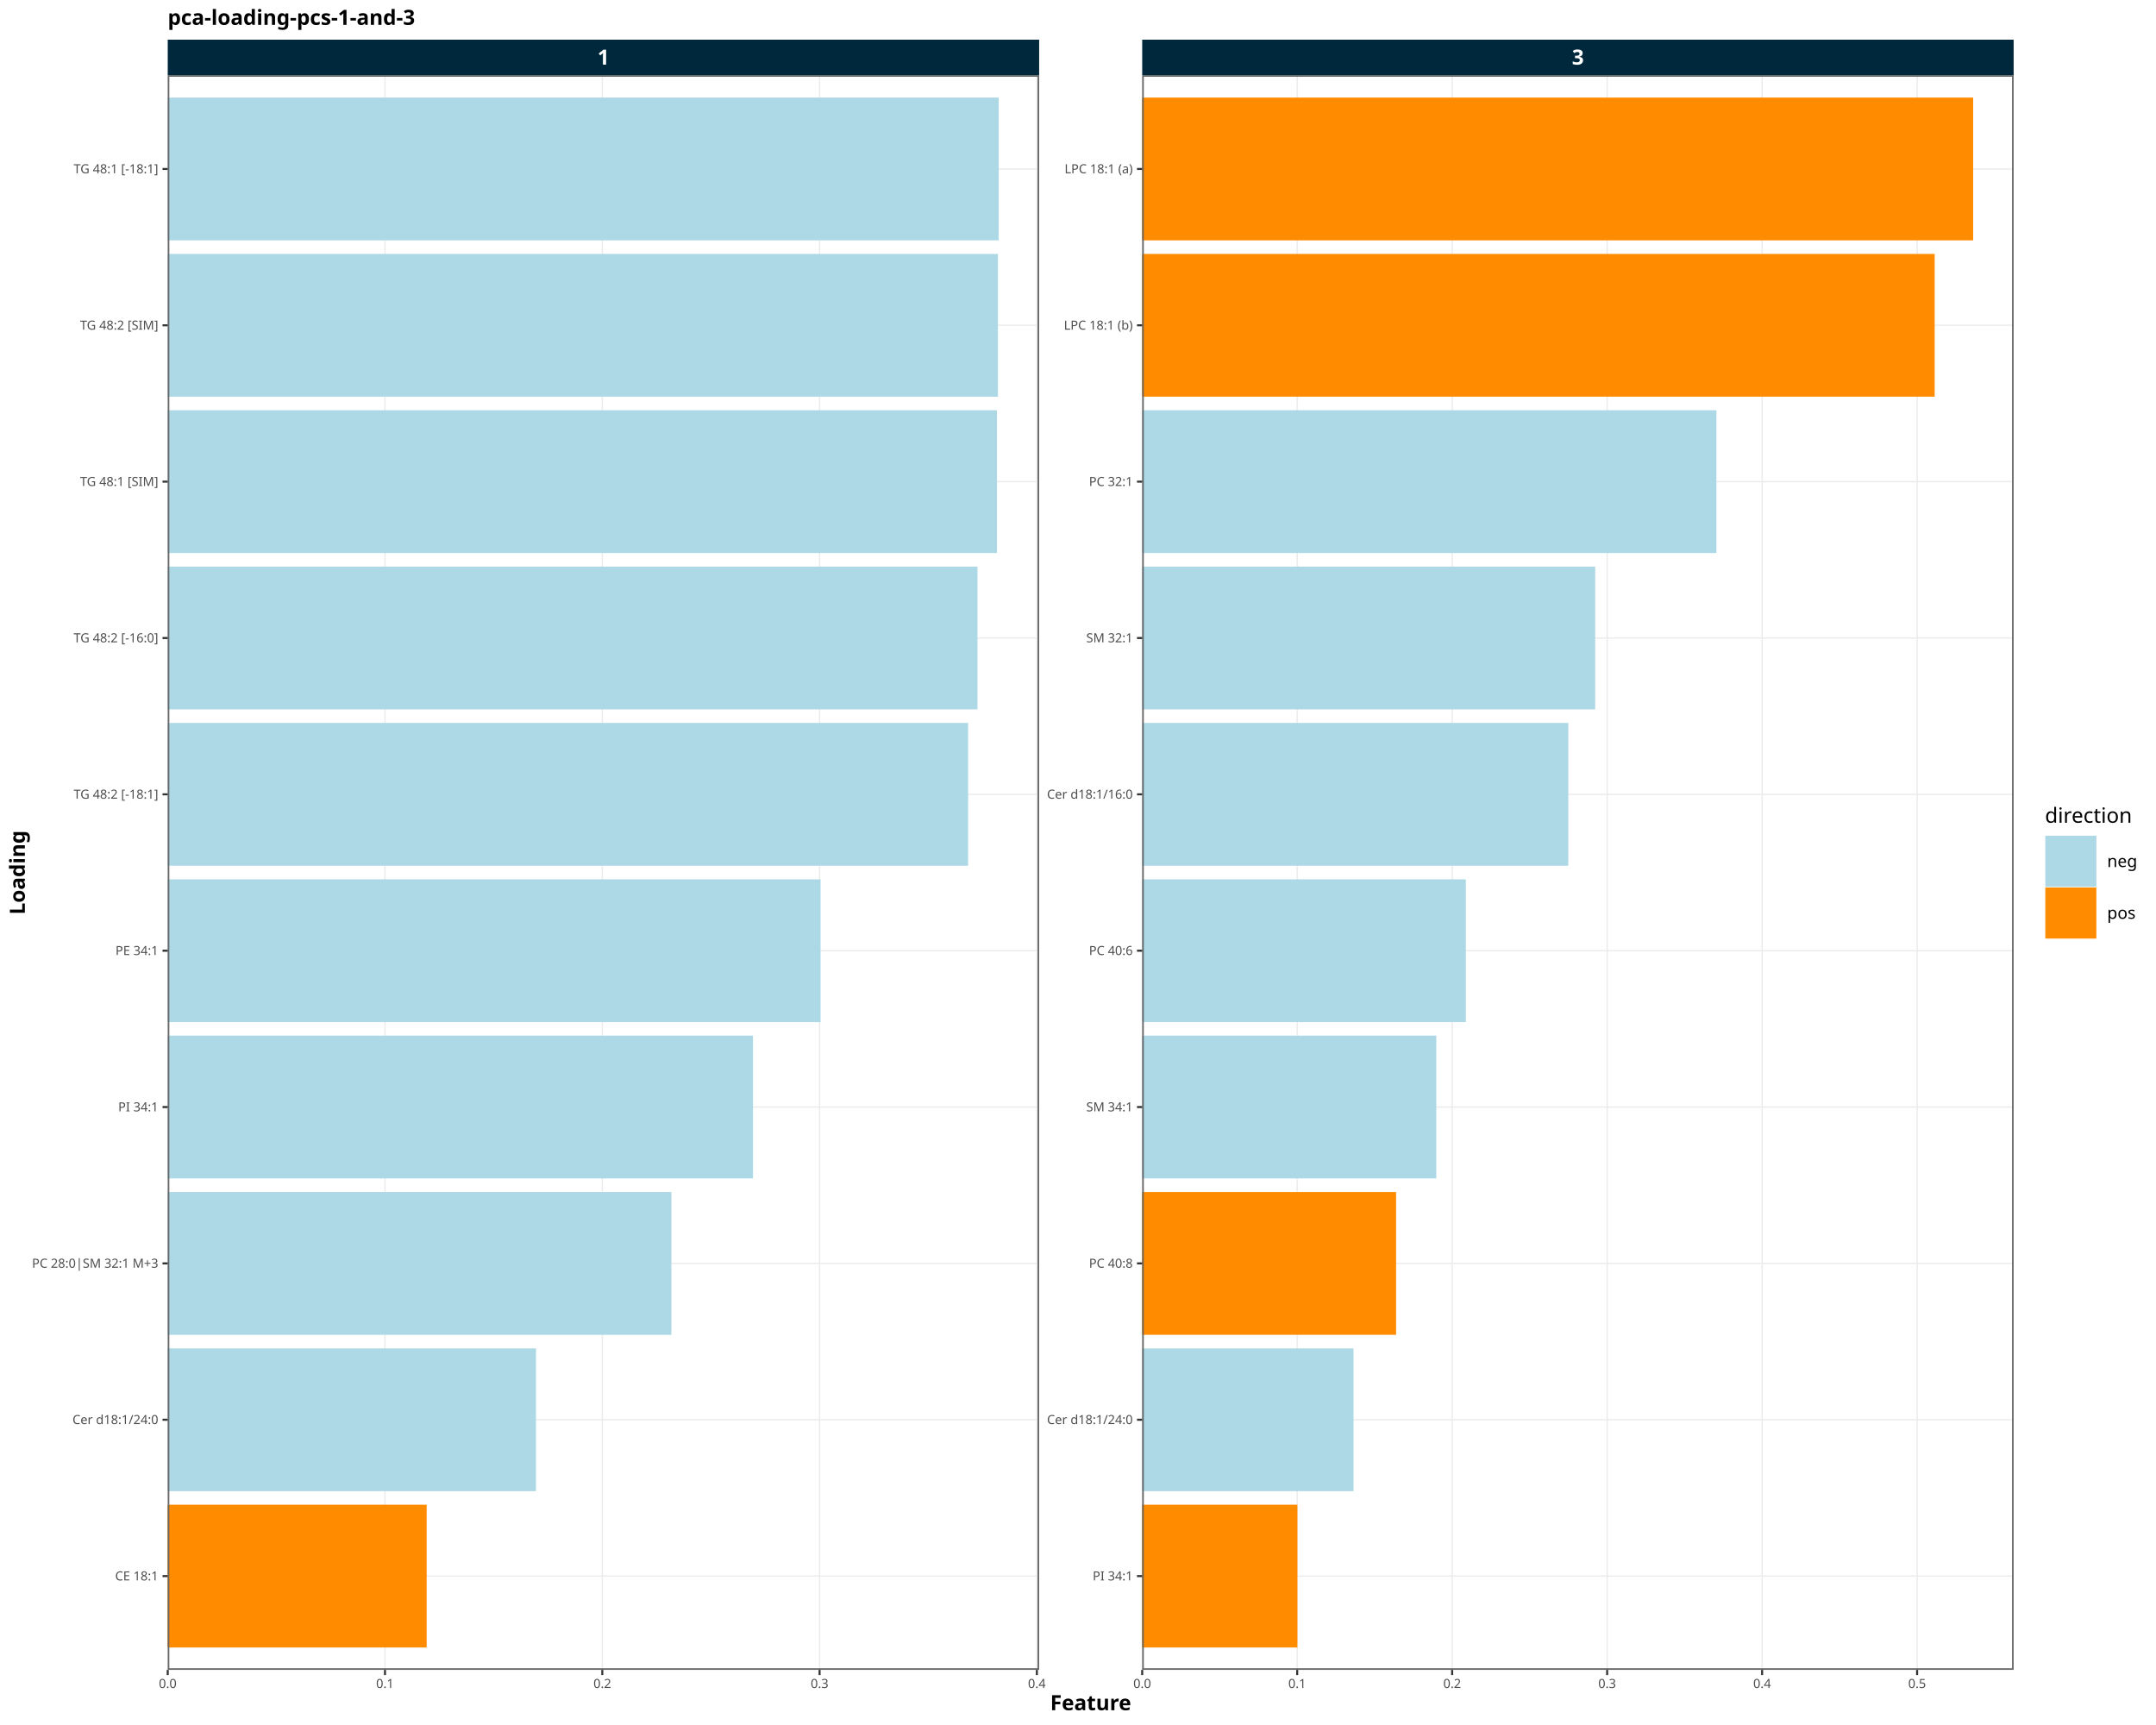
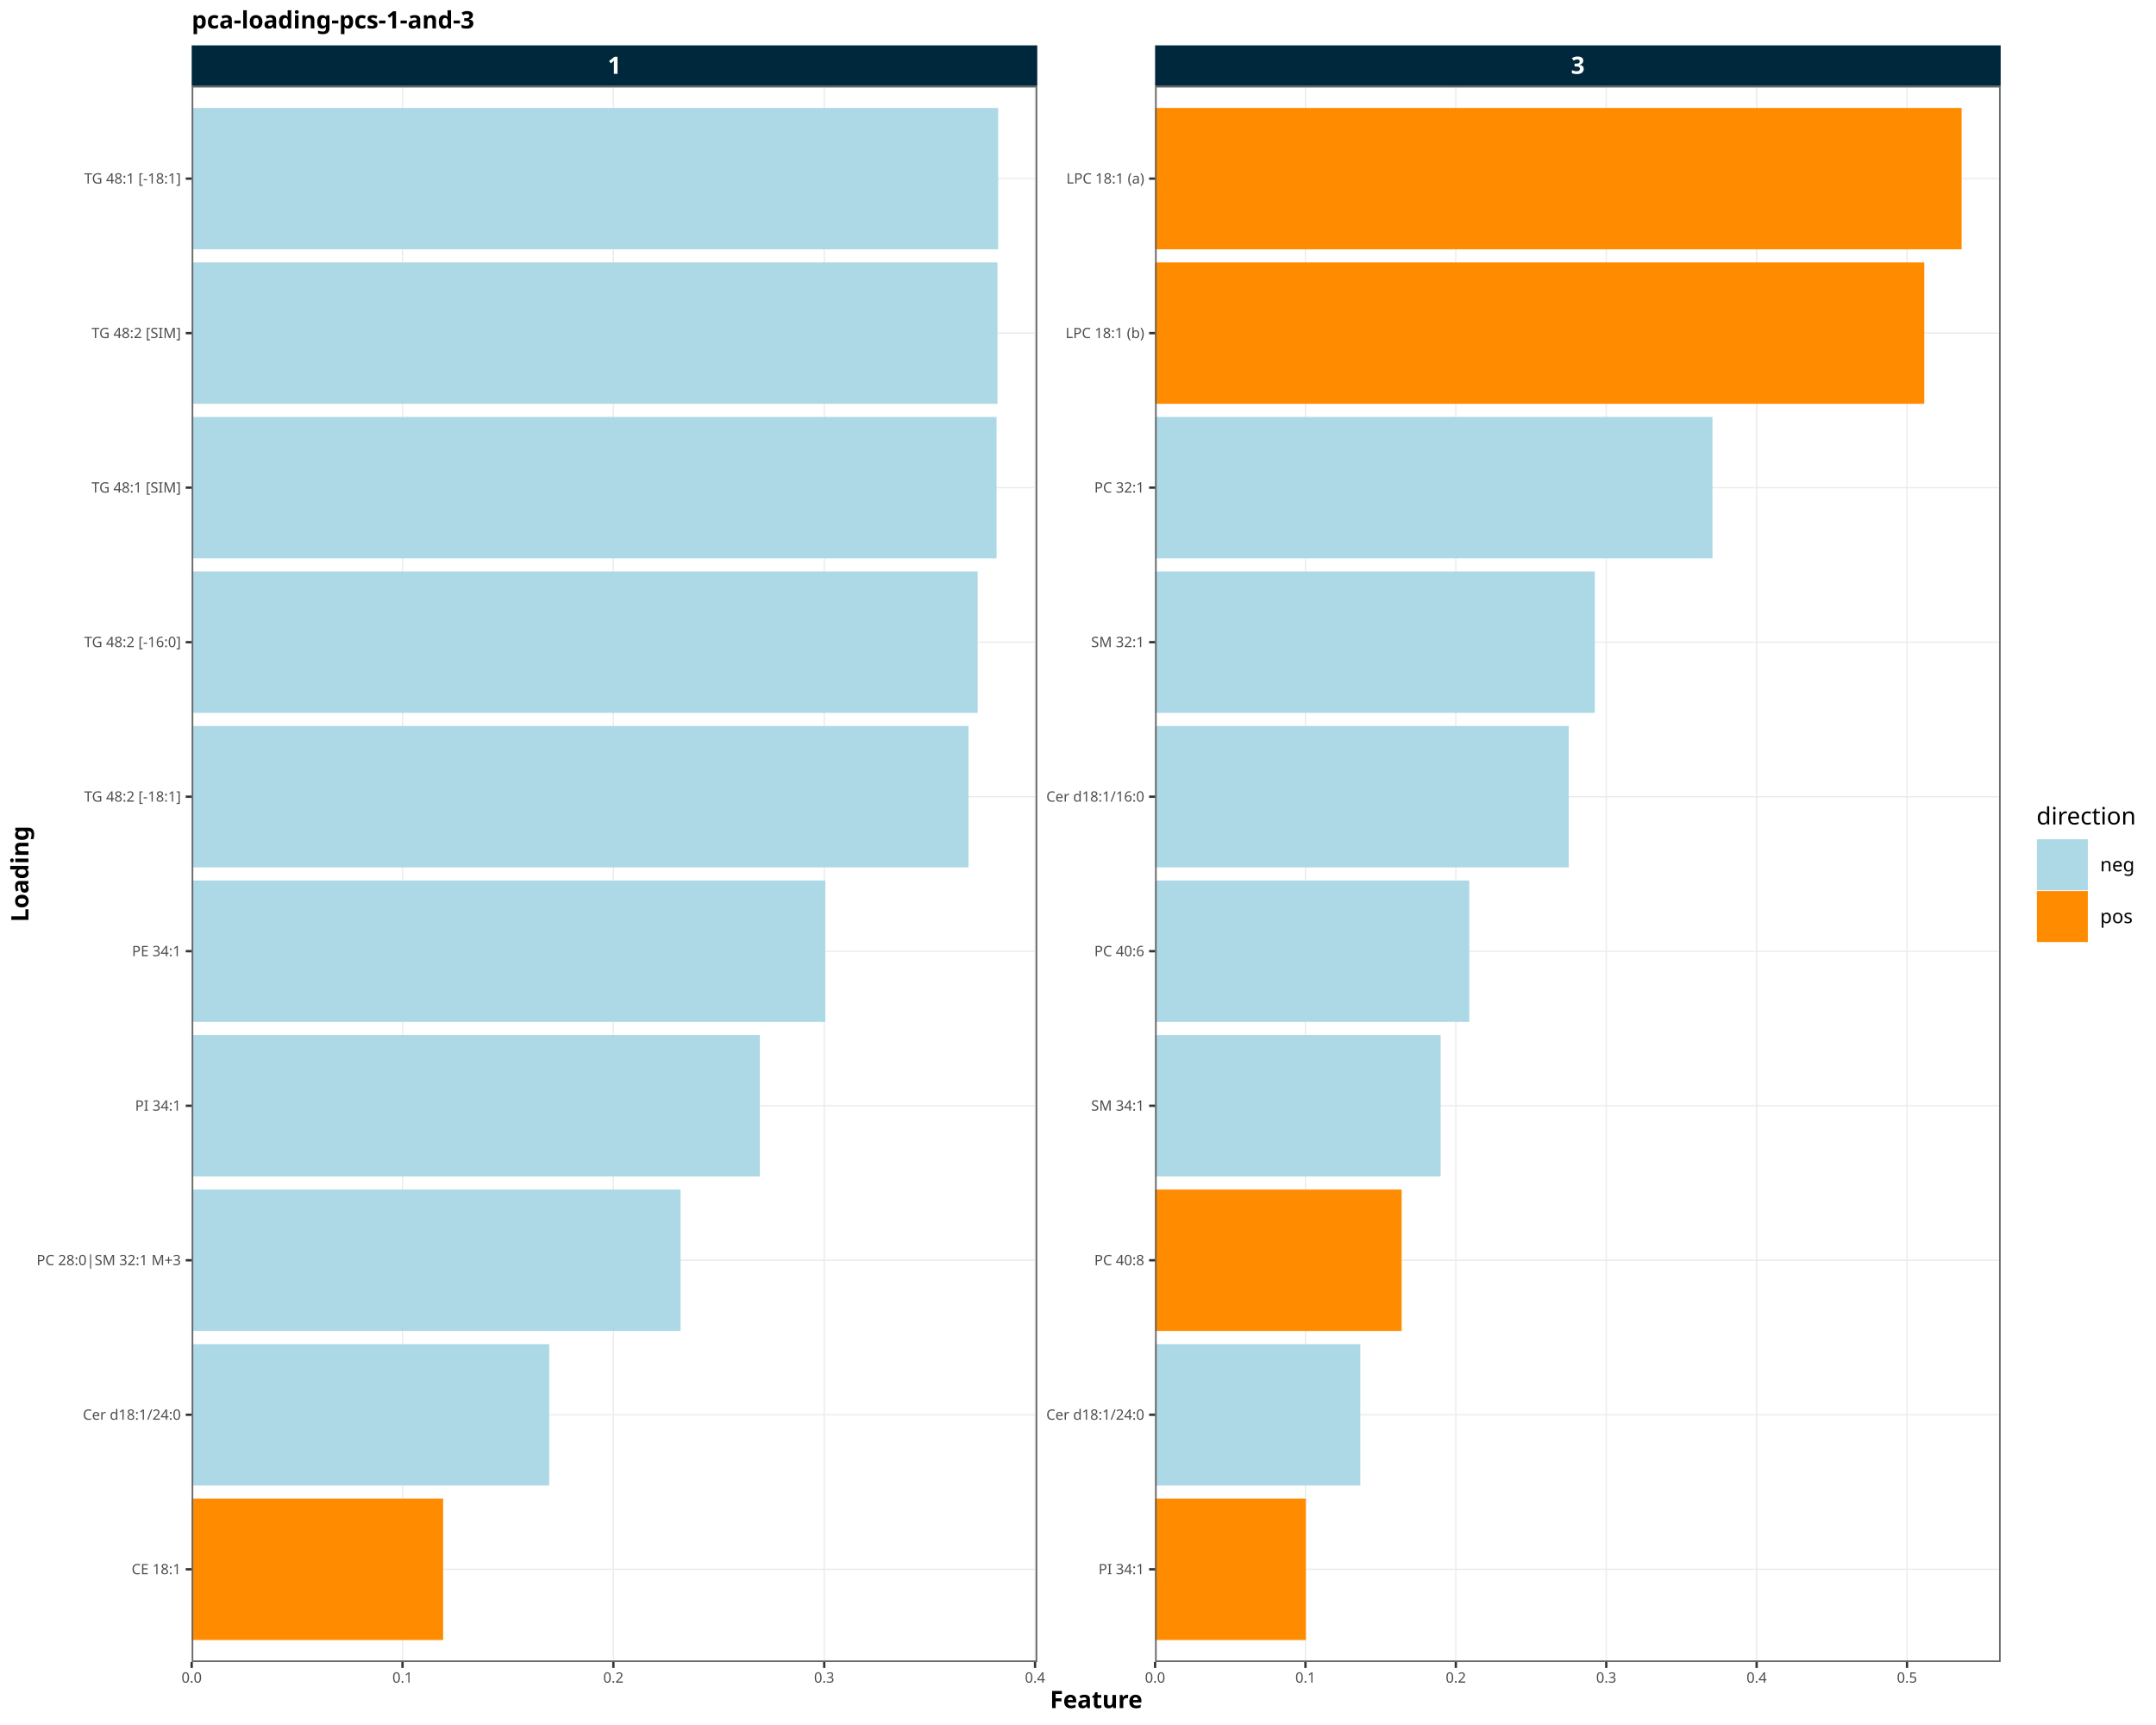
<svg xmlns="http://www.w3.org/2000/svg" class="svglite" data-engine-version="2.0" width="720.00pt" height="576.00pt" viewBox="0 0 720.00 576.00">
  <defs>
    <style type="text/css">
    .svglite line, .svglite polyline, .svglite polygon, .svglite path, .svglite rect, .svglite circle {
      fill: none;
      stroke: #000000;
      stroke-linecap: round;
      stroke-linejoin: round;
      stroke-miterlimit: 10.00;
    }
  </style>
  </defs>
  <rect width="100%" height="100%" style="stroke: none; fill: #FFFFFF;" />
  <defs>
    <clipPath id="cpMC4wMHw3MjAuMDB8MC4wMHw1NzYuMDA=">
      <rect x="0.00" y="0.00" width="720.00" height="576.00" />
    </clipPath>
  </defs>
  <g clip-path="url(#cpMC4wMHw3MjAuMDB8MC4wMHw1NzYuMDA=)">
-     <rect x="0" y="0.00" width="720.00" height="576.00" style="stroke-width: 0.68; stroke: #FFFFFF; fill: #FFFFFF;" />
+     <rect x="0.00" y="0.00" width="720.00" height="576.00" style="stroke-width: 0.78; stroke: #FFFFFF; fill: #FFFFFF;" />
  </g>
  <defs>
-     <clipPath id="cpNTYuMDF8MzQ3LjAzfDI1LjA5fDU1Ny42MA==">
-       <rect x="56.01" y="25.09" width="291.02" height="532.50" />
+     <clipPath id="cpNjQuMDF8MzQ2LjQxfDI4LjY4fDU1NC45Nw==">
+       <rect x="64.01" y="28.68" width="282.39" height="526.29" />
    </clipPath>
  </defs>
-   <g clip-path="url(#cpNTYuMDF8MzQ3LjAzfDI1LjA5fDU1Ny42MA==)">
-     <rect x="56.01" y="25.09" width="291.02" height="532.50" style="stroke-width: 0.68; stroke: none; fill: #FFFFFF;" />
-     <polyline points="56.01,56.42 347.03,56.42 " style="stroke-width: 0.43; stroke: #EBEBEB; stroke-linecap: butt;" />
-     <polyline points="56.01,108.62 347.03,108.62 " style="stroke-width: 0.43; stroke: #EBEBEB; stroke-linecap: butt;" />
-     <polyline points="56.01,160.83 347.03,160.83 " style="stroke-width: 0.43; stroke: #EBEBEB; stroke-linecap: butt;" />
-     <polyline points="56.01,213.04 347.03,213.04 " style="stroke-width: 0.43; stroke: #EBEBEB; stroke-linecap: butt;" />
-     <polyline points="56.01,265.24 347.03,265.24 " style="stroke-width: 0.43; stroke: #EBEBEB; stroke-linecap: butt;" />
-     <polyline points="56.01,317.45 347.03,317.45 " style="stroke-width: 0.43; stroke: #EBEBEB; stroke-linecap: butt;" />
-     <polyline points="56.01,369.66 347.03,369.66 " style="stroke-width: 0.43; stroke: #EBEBEB; stroke-linecap: butt;" />
-     <polyline points="56.01,421.86 347.03,421.86 " style="stroke-width: 0.43; stroke: #EBEBEB; stroke-linecap: butt;" />
-     <polyline points="56.01,474.07 347.03,474.07 " style="stroke-width: 0.43; stroke: #EBEBEB; stroke-linecap: butt;" />
-     <polyline points="56.01,526.27 347.03,526.27 " style="stroke-width: 0.43; stroke: #EBEBEB; stroke-linecap: butt;" />
-     <polyline points="56.01,557.60 56.01,25.09 " style="stroke-width: 0.43; stroke: #EBEBEB; stroke-linecap: butt;" />
-     <polyline points="128.57,557.60 128.57,25.09 " style="stroke-width: 0.43; stroke: #EBEBEB; stroke-linecap: butt;" />
-     <polyline points="201.14,557.60 201.14,25.09 " style="stroke-width: 0.43; stroke: #EBEBEB; stroke-linecap: butt;" />
-     <polyline points="273.70,557.60 273.70,25.09 " style="stroke-width: 0.43; stroke: #EBEBEB; stroke-linecap: butt;" />
-     <polyline points="346.26,557.60 346.26,25.09 " style="stroke-width: 0.43; stroke: #EBEBEB; stroke-linecap: butt;" />
-     <rect x="56.01" y="32.93" width="277.16" height="46.99" style="stroke-width: 0.68; stroke: #ADD8E6; stroke-linecap: butt; stroke-linejoin: miter; fill: #ADD8E6;" />
-     <rect x="56.01" y="85.13" width="276.91" height="46.99" style="stroke-width: 0.68; stroke: #ADD8E6; stroke-linecap: butt; stroke-linejoin: miter; fill: #ADD8E6;" />
-     <rect x="56.01" y="137.34" width="276.59" height="46.99" style="stroke-width: 0.68; stroke: #ADD8E6; stroke-linecap: butt; stroke-linejoin: miter; fill: #ADD8E6;" />
-     <rect x="56.01" y="189.54" width="270.09" height="46.99" style="stroke-width: 0.68; stroke: #ADD8E6; stroke-linecap: butt; stroke-linejoin: miter; fill: #ADD8E6;" />
-     <rect x="56.01" y="241.75" width="266.96" height="46.99" style="stroke-width: 0.68; stroke: #ADD8E6; stroke-linecap: butt; stroke-linejoin: miter; fill: #ADD8E6;" />
-     <rect x="56.01" y="293.96" width="217.67" height="46.99" style="stroke-width: 0.68; stroke: #ADD8E6; stroke-linecap: butt; stroke-linejoin: miter; fill: #ADD8E6;" />
-     <rect x="56.01" y="346.16" width="195.12" height="46.99" style="stroke-width: 0.68; stroke: #ADD8E6; stroke-linecap: butt; stroke-linejoin: miter; fill: #ADD8E6;" />
-     <rect x="56.01" y="398.37" width="167.86" height="46.99" style="stroke-width: 0.68; stroke: #ADD8E6; stroke-linecap: butt; stroke-linejoin: miter; fill: #ADD8E6;" />
-     <rect x="56.01" y="450.58" width="122.64" height="46.99" style="stroke-width: 0.68; stroke: #ADD8E6; stroke-linecap: butt; stroke-linejoin: miter; fill: #ADD8E6;" />
-     <rect x="56.01" y="502.78" width="86.14" height="46.99" style="stroke-width: 0.68; stroke: #FF8C00; stroke-linecap: butt; stroke-linejoin: miter; fill: #FF8C00;" />
-     <rect x="56.01" y="25.09" width="291.02" height="532.50" style="stroke-width: 1.07; stroke: #666666;" />
+   <g clip-path="url(#cpNjQuMDF8MzQ2LjQxfDI4LjY4fDU1NC45Nw==)">
+     <rect x="64.01" y="28.68" width="282.39" height="526.29" style="stroke-width: 0.78; stroke: none; fill: #FFFFFF;" />
+     <polyline points="64.01,59.64 346.41,59.64 " style="stroke-width: 0.43; stroke: #EBEBEB; stroke-linecap: butt;" />
+     <polyline points="64.01,111.23 346.41,111.23 " style="stroke-width: 0.43; stroke: #EBEBEB; stroke-linecap: butt;" />
+     <polyline points="64.01,162.83 346.41,162.83 " style="stroke-width: 0.43; stroke: #EBEBEB; stroke-linecap: butt;" />
+     <polyline points="64.01,214.43 346.41,214.43 " style="stroke-width: 0.43; stroke: #EBEBEB; stroke-linecap: butt;" />
+     <polyline points="64.01,266.03 346.41,266.03 " style="stroke-width: 0.43; stroke: #EBEBEB; stroke-linecap: butt;" />
+     <polyline points="64.01,317.62 346.41,317.62 " style="stroke-width: 0.43; stroke: #EBEBEB; stroke-linecap: butt;" />
+     <polyline points="64.01,369.22 346.41,369.22 " style="stroke-width: 0.43; stroke: #EBEBEB; stroke-linecap: butt;" />
+     <polyline points="64.01,420.82 346.41,420.82 " style="stroke-width: 0.43; stroke: #EBEBEB; stroke-linecap: butt;" />
+     <polyline points="64.01,472.41 346.41,472.41 " style="stroke-width: 0.43; stroke: #EBEBEB; stroke-linecap: butt;" />
+     <polyline points="64.01,524.01 346.41,524.01 " style="stroke-width: 0.43; stroke: #EBEBEB; stroke-linecap: butt;" />
+     <polyline points="64.01,554.97 64.01,28.68 " style="stroke-width: 0.43; stroke: #EBEBEB; stroke-linecap: butt;" />
+     <polyline points="134.42,554.97 134.42,28.68 " style="stroke-width: 0.43; stroke: #EBEBEB; stroke-linecap: butt;" />
+     <polyline points="204.84,554.97 204.84,28.68 " style="stroke-width: 0.43; stroke: #EBEBEB; stroke-linecap: butt;" />
+     <polyline points="275.25,554.97 275.25,28.68 " style="stroke-width: 0.43; stroke: #EBEBEB; stroke-linecap: butt;" />
+     <polyline points="345.66,554.97 345.66,28.68 " style="stroke-width: 0.43; stroke: #EBEBEB; stroke-linecap: butt;" />
+     <rect x="64.01" y="36.42" width="268.95" height="46.44" style="stroke-width: 0.78; stroke: #ADD8E6; stroke-linecap: butt; stroke-linejoin: miter; fill: #ADD8E6;" />
+     <rect x="64.01" y="88.02" width="268.71" height="46.44" style="stroke-width: 0.78; stroke: #ADD8E6; stroke-linecap: butt; stroke-linejoin: miter; fill: #ADD8E6;" />
+     <rect x="64.01" y="139.61" width="268.40" height="46.44" style="stroke-width: 0.78; stroke: #ADD8E6; stroke-linecap: butt; stroke-linejoin: miter; fill: #ADD8E6;" />
+     <rect x="64.01" y="191.21" width="262.09" height="46.44" style="stroke-width: 0.78; stroke: #ADD8E6; stroke-linecap: butt; stroke-linejoin: miter; fill: #ADD8E6;" />
+     <rect x="64.01" y="242.81" width="259.05" height="46.44" style="stroke-width: 0.78; stroke: #ADD8E6; stroke-linecap: butt; stroke-linejoin: miter; fill: #ADD8E6;" />
+     <rect x="64.01" y="294.40" width="211.22" height="46.44" style="stroke-width: 0.78; stroke: #ADD8E6; stroke-linecap: butt; stroke-linejoin: miter; fill: #ADD8E6;" />
+     <rect x="64.01" y="346.00" width="189.34" height="46.44" style="stroke-width: 0.78; stroke: #ADD8E6; stroke-linecap: butt; stroke-linejoin: miter; fill: #ADD8E6;" />
+     <rect x="64.01" y="397.60" width="162.88" height="46.44" style="stroke-width: 0.78; stroke: #ADD8E6; stroke-linecap: butt; stroke-linejoin: miter; fill: #ADD8E6;" />
+     <rect x="64.01" y="449.20" width="119.01" height="46.44" style="stroke-width: 0.78; stroke: #ADD8E6; stroke-linecap: butt; stroke-linejoin: miter; fill: #ADD8E6;" />
+     <rect x="64.01" y="500.79" width="83.59" height="46.44" style="stroke-width: 0.78; stroke: #FF8C00; stroke-linecap: butt; stroke-linejoin: miter; fill: #FF8C00;" />
+     <rect x="64.01" y="28.68" width="282.39" height="526.29" style="stroke-width: 1.07; stroke: #666666;" />
  </g>
  <g clip-path="url(#cpMC4wMHw3MjAuMDB8MC4wMHw1NzYuMDA=)">
</g>
  <defs>
-     <clipPath id="cpMzgxLjQ0fDY3Mi40NXwyNS4wOXw1NTcuNjA=">
-       <rect x="381.44" y="25.09" width="291.02" height="532.50" />
+     <clipPath id="cpMzg1Ljc0fDY2OC4xM3wyOC42OHw1NTQuOTc=">
+       <rect x="385.74" y="28.68" width="282.39" height="526.29" />
    </clipPath>
  </defs>
-   <g clip-path="url(#cpMzgxLjQ0fDY3Mi40NXwyNS4wOXw1NTcuNjA=)">
-     <rect x="381.44" y="25.09" width="291.02" height="532.50" style="stroke-width: 0.68; stroke: none; fill: #FFFFFF;" />
-     <polyline points="381.44,56.42 672.45,56.42 " style="stroke-width: 0.43; stroke: #EBEBEB; stroke-linecap: butt;" />
-     <polyline points="381.44,108.62 672.45,108.62 " style="stroke-width: 0.43; stroke: #EBEBEB; stroke-linecap: butt;" />
-     <polyline points="381.44,160.83 672.45,160.83 " style="stroke-width: 0.43; stroke: #EBEBEB; stroke-linecap: butt;" />
-     <polyline points="381.44,213.04 672.45,213.04 " style="stroke-width: 0.43; stroke: #EBEBEB; stroke-linecap: butt;" />
-     <polyline points="381.44,265.24 672.45,265.24 " style="stroke-width: 0.43; stroke: #EBEBEB; stroke-linecap: butt;" />
-     <polyline points="381.44,317.45 672.45,317.45 " style="stroke-width: 0.43; stroke: #EBEBEB; stroke-linecap: butt;" />
-     <polyline points="381.44,369.66 672.45,369.66 " style="stroke-width: 0.43; stroke: #EBEBEB; stroke-linecap: butt;" />
-     <polyline points="381.44,421.86 672.45,421.86 " style="stroke-width: 0.43; stroke: #EBEBEB; stroke-linecap: butt;" />
-     <polyline points="381.44,474.07 672.45,474.07 " style="stroke-width: 0.43; stroke: #EBEBEB; stroke-linecap: butt;" />
-     <polyline points="381.44,526.27 672.45,526.27 " style="stroke-width: 0.43; stroke: #EBEBEB; stroke-linecap: butt;" />
-     <polyline points="381.44,557.60 381.44,25.09 " style="stroke-width: 0.43; stroke: #EBEBEB; stroke-linecap: butt;" />
-     <polyline points="433.20,557.60 433.20,25.09 " style="stroke-width: 0.43; stroke: #EBEBEB; stroke-linecap: butt;" />
-     <polyline points="484.95,557.60 484.95,25.09 " style="stroke-width: 0.43; stroke: #EBEBEB; stroke-linecap: butt;" />
-     <polyline points="536.71,557.60 536.71,25.09 " style="stroke-width: 0.43; stroke: #EBEBEB; stroke-linecap: butt;" />
-     <polyline points="588.46,557.60 588.46,25.09 " style="stroke-width: 0.43; stroke: #EBEBEB; stroke-linecap: butt;" />
-     <polyline points="640.22,557.60 640.22,25.09 " style="stroke-width: 0.43; stroke: #EBEBEB; stroke-linecap: butt;" />
-     <rect x="381.44" y="32.93" width="277.16" height="46.99" style="stroke-width: 0.68; stroke: #FF8C00; stroke-linecap: butt; stroke-linejoin: miter; fill: #FF8C00;" />
-     <rect x="381.44" y="85.13" width="264.31" height="46.99" style="stroke-width: 0.68; stroke: #FF8C00; stroke-linecap: butt; stroke-linejoin: miter; fill: #FF8C00;" />
-     <rect x="381.44" y="137.34" width="191.42" height="46.99" style="stroke-width: 0.68; stroke: #ADD8E6; stroke-linecap: butt; stroke-linejoin: miter; fill: #ADD8E6;" />
-     <rect x="381.44" y="189.54" width="150.93" height="46.99" style="stroke-width: 0.68; stroke: #ADD8E6; stroke-linecap: butt; stroke-linejoin: miter; fill: #ADD8E6;" />
-     <rect x="381.44" y="241.75" width="141.96" height="46.99" style="stroke-width: 0.68; stroke: #ADD8E6; stroke-linecap: butt; stroke-linejoin: miter; fill: #ADD8E6;" />
-     <rect x="381.44" y="293.96" width="107.74" height="46.99" style="stroke-width: 0.68; stroke: #ADD8E6; stroke-linecap: butt; stroke-linejoin: miter; fill: #ADD8E6;" />
-     <rect x="381.44" y="346.16" width="97.87" height="46.99" style="stroke-width: 0.68; stroke: #ADD8E6; stroke-linecap: butt; stroke-linejoin: miter; fill: #ADD8E6;" />
-     <rect x="381.44" y="398.37" width="84.45" height="46.99" style="stroke-width: 0.68; stroke: #FF8C00; stroke-linecap: butt; stroke-linejoin: miter; fill: #FF8C00;" />
-     <rect x="381.44" y="450.58" width="70.23" height="46.99" style="stroke-width: 0.68; stroke: #ADD8E6; stroke-linecap: butt; stroke-linejoin: miter; fill: #ADD8E6;" />
-     <rect x="381.44" y="502.78" width="51.49" height="46.99" style="stroke-width: 0.68; stroke: #FF8C00; stroke-linecap: butt; stroke-linejoin: miter; fill: #FF8C00;" />
-     <rect x="381.44" y="25.09" width="291.02" height="532.50" style="stroke-width: 1.07; stroke: #666666;" />
+   <g clip-path="url(#cpMzg1Ljc0fDY2OC4xM3wyOC42OHw1NTQuOTc=)">
+     <rect x="385.74" y="28.68" width="282.39" height="526.29" style="stroke-width: 0.78; stroke: none; fill: #FFFFFF;" />
+     <polyline points="385.74,59.64 668.13,59.64 " style="stroke-width: 0.43; stroke: #EBEBEB; stroke-linecap: butt;" />
+     <polyline points="385.74,111.23 668.13,111.23 " style="stroke-width: 0.43; stroke: #EBEBEB; stroke-linecap: butt;" />
+     <polyline points="385.74,162.83 668.13,162.83 " style="stroke-width: 0.43; stroke: #EBEBEB; stroke-linecap: butt;" />
+     <polyline points="385.74,214.43 668.13,214.43 " style="stroke-width: 0.43; stroke: #EBEBEB; stroke-linecap: butt;" />
+     <polyline points="385.74,266.03 668.13,266.03 " style="stroke-width: 0.43; stroke: #EBEBEB; stroke-linecap: butt;" />
+     <polyline points="385.74,317.62 668.13,317.62 " style="stroke-width: 0.43; stroke: #EBEBEB; stroke-linecap: butt;" />
+     <polyline points="385.74,369.22 668.13,369.22 " style="stroke-width: 0.43; stroke: #EBEBEB; stroke-linecap: butt;" />
+     <polyline points="385.74,420.82 668.13,420.82 " style="stroke-width: 0.43; stroke: #EBEBEB; stroke-linecap: butt;" />
+     <polyline points="385.74,472.41 668.13,472.41 " style="stroke-width: 0.43; stroke: #EBEBEB; stroke-linecap: butt;" />
+     <polyline points="385.74,524.01 668.13,524.01 " style="stroke-width: 0.43; stroke: #EBEBEB; stroke-linecap: butt;" />
+     <polyline points="385.74,554.97 385.74,28.68 " style="stroke-width: 0.43; stroke: #EBEBEB; stroke-linecap: butt;" />
+     <polyline points="435.96,554.97 435.96,28.68 " style="stroke-width: 0.43; stroke: #EBEBEB; stroke-linecap: butt;" />
+     <polyline points="486.18,554.97 486.18,28.68 " style="stroke-width: 0.43; stroke: #EBEBEB; stroke-linecap: butt;" />
+     <polyline points="536.41,554.97 536.41,28.68 " style="stroke-width: 0.43; stroke: #EBEBEB; stroke-linecap: butt;" />
+     <polyline points="586.63,554.97 586.63,28.68 " style="stroke-width: 0.43; stroke: #EBEBEB; stroke-linecap: butt;" />
+     <polyline points="636.85,554.97 636.85,28.68 " style="stroke-width: 0.43; stroke: #EBEBEB; stroke-linecap: butt;" />
+     <rect x="385.74" y="36.42" width="268.95" height="46.44" style="stroke-width: 0.78; stroke: #FF8C00; stroke-linecap: butt; stroke-linejoin: miter; fill: #FF8C00;" />
+     <rect x="385.74" y="88.02" width="256.48" height="46.44" style="stroke-width: 0.78; stroke: #FF8C00; stroke-linecap: butt; stroke-linejoin: miter; fill: #FF8C00;" />
+     <rect x="385.74" y="139.61" width="185.75" height="46.44" style="stroke-width: 0.78; stroke: #ADD8E6; stroke-linecap: butt; stroke-linejoin: miter; fill: #ADD8E6;" />
+     <rect x="385.74" y="191.21" width="146.46" height="46.44" style="stroke-width: 0.78; stroke: #ADD8E6; stroke-linecap: butt; stroke-linejoin: miter; fill: #ADD8E6;" />
+     <rect x="385.74" y="242.81" width="137.75" height="46.44" style="stroke-width: 0.78; stroke: #ADD8E6; stroke-linecap: butt; stroke-linejoin: miter; fill: #ADD8E6;" />
+     <rect x="385.74" y="294.40" width="104.55" height="46.44" style="stroke-width: 0.78; stroke: #ADD8E6; stroke-linecap: butt; stroke-linejoin: miter; fill: #ADD8E6;" />
+     <rect x="385.74" y="346.00" width="94.97" height="46.44" style="stroke-width: 0.78; stroke: #ADD8E6; stroke-linecap: butt; stroke-linejoin: miter; fill: #ADD8E6;" />
+     <rect x="385.74" y="397.60" width="81.95" height="46.44" style="stroke-width: 0.78; stroke: #FF8C00; stroke-linecap: butt; stroke-linejoin: miter; fill: #FF8C00;" />
+     <rect x="385.74" y="449.20" width="68.15" height="46.44" style="stroke-width: 0.78; stroke: #ADD8E6; stroke-linecap: butt; stroke-linejoin: miter; fill: #ADD8E6;" />
+     <rect x="385.74" y="500.79" width="49.97" height="46.44" style="stroke-width: 0.78; stroke: #FF8C00; stroke-linecap: butt; stroke-linejoin: miter; fill: #FF8C00;" />
+     <rect x="385.74" y="28.68" width="282.39" height="526.29" style="stroke-width: 1.07; stroke: #666666;" />
  </g>
  <g clip-path="url(#cpMC4wMHw3MjAuMDB8MC4wMHw1NzYuMDA=)">
</g>
  <defs>
-     <clipPath id="cpNTYuMDF8MzQ3LjAzfDEzLjI0fDI1LjA5">
-       <rect x="56.01" y="13.24" width="291.02" height="11.85" />
+     <clipPath id="cpNjQuMDF8MzQ2LjQxfDE1LjE0fDI4LjY4">
+       <rect x="64.01" y="15.14" width="282.39" height="13.54" />
    </clipPath>
  </defs>
-   <g clip-path="url(#cpNTYuMDF8MzQ3LjAzfDEzLjI0fDI1LjA5)">
-     <rect x="56.01" y="13.24" width="291.02" height="11.85" style="stroke-width: 0; stroke: #333333; fill: #00283D;" />
-     <text x="201.52" y="21.58" text-anchor="middle" style="font-size: 7.00px; font-weight: bold; fill: #FFFFFF; font-family: sans;" textLength="3.89px" lengthAdjust="spacingAndGlyphs">1</text>
+   <g clip-path="url(#cpNjQuMDF8MzQ2LjQxfDE1LjE0fDI4LjY4)">
+     <rect x="64.01" y="15.14" width="282.39" height="13.54" style="stroke-width: 0; stroke: #333333; fill: #00283D;" />
+     <text x="205.21" y="24.66" text-anchor="middle" style="font-size: 8.00px; font-weight: bold; fill: #FFFFFF; font-family: sans;" textLength="4.45px" lengthAdjust="spacingAndGlyphs">1</text>
  </g>
  <g clip-path="url(#cpMC4wMHw3MjAuMDB8MC4wMHw1NzYuMDA=)">
</g>
  <defs>
-     <clipPath id="cpMzgxLjQ0fDY3Mi40NXwxMy4yNHwyNS4wOQ==">
-       <rect x="381.44" y="13.24" width="291.02" height="11.85" />
+     <clipPath id="cpMzg1Ljc0fDY2OC4xM3wxNS4xNHwyOC42OA==">
+       <rect x="385.74" y="15.14" width="282.39" height="13.54" />
    </clipPath>
  </defs>
-   <g clip-path="url(#cpMzgxLjQ0fDY3Mi40NXwxMy4yNHwyNS4wOQ==)">
-     <rect x="381.44" y="13.24" width="291.02" height="11.85" style="stroke-width: 0; stroke: #333333; fill: #00283D;" />
-     <text x="526.95" y="21.58" text-anchor="middle" style="font-size: 7.00px; font-weight: bold; fill: #FFFFFF; font-family: sans;" textLength="3.89px" lengthAdjust="spacingAndGlyphs">3</text>
+   <g clip-path="url(#cpMzg1Ljc0fDY2OC4xM3wxNS4xNHwyOC42OA==)">
+     <rect x="385.74" y="15.14" width="282.39" height="13.54" style="stroke-width: 0; stroke: #333333; fill: #00283D;" />
+     <text x="526.93" y="24.66" text-anchor="middle" style="font-size: 8.00px; font-weight: bold; fill: #FFFFFF; font-family: sans;" textLength="4.45px" lengthAdjust="spacingAndGlyphs">3</text>
  </g>
  <g clip-path="url(#cpMC4wMHw3MjAuMDB8MC4wMHw1NzYuMDA=)">
-     <polyline points="56.01,559.34 56.01,557.60 " style="stroke-width: 0.68; stroke: #333333; stroke-linecap: butt;" />
-     <polyline points="128.57,559.34 128.57,557.60 " style="stroke-width: 0.68; stroke: #333333; stroke-linecap: butt;" />
-     <polyline points="201.14,559.34 201.14,557.60 " style="stroke-width: 0.68; stroke: #333333; stroke-linecap: butt;" />
-     <polyline points="273.70,559.34 273.70,557.60 " style="stroke-width: 0.68; stroke: #333333; stroke-linecap: butt;" />
-     <polyline points="346.26,559.34 346.26,557.60 " style="stroke-width: 0.68; stroke: #333333; stroke-linecap: butt;" />
-     <text x="56.01" y="563.63" text-anchor="middle" style="font-size: 4.20px; fill: #4D4D4D; font-family: sans;" textLength="5.84px" lengthAdjust="spacingAndGlyphs">0.0</text>
-     <text x="128.57" y="563.63" text-anchor="middle" style="font-size: 4.20px; fill: #4D4D4D; font-family: sans;" textLength="5.84px" lengthAdjust="spacingAndGlyphs">0.1</text>
-     <text x="201.14" y="563.63" text-anchor="middle" style="font-size: 4.20px; fill: #4D4D4D; font-family: sans;" textLength="5.84px" lengthAdjust="spacingAndGlyphs">0.2</text>
-     <text x="273.70" y="563.63" text-anchor="middle" style="font-size: 4.20px; fill: #4D4D4D; font-family: sans;" textLength="5.84px" lengthAdjust="spacingAndGlyphs">0.3</text>
-     <text x="346.26" y="563.63" text-anchor="middle" style="font-size: 4.20px; fill: #4D4D4D; font-family: sans;" textLength="5.84px" lengthAdjust="spacingAndGlyphs">0.4</text>
-     <polyline points="381.44,559.34 381.44,557.60 " style="stroke-width: 0.68; stroke: #333333; stroke-linecap: butt;" />
-     <polyline points="433.20,559.34 433.20,557.60 " style="stroke-width: 0.68; stroke: #333333; stroke-linecap: butt;" />
-     <polyline points="484.95,559.34 484.95,557.60 " style="stroke-width: 0.68; stroke: #333333; stroke-linecap: butt;" />
-     <polyline points="536.71,559.34 536.71,557.60 " style="stroke-width: 0.68; stroke: #333333; stroke-linecap: butt;" />
-     <polyline points="588.46,559.34 588.46,557.60 " style="stroke-width: 0.68; stroke: #333333; stroke-linecap: butt;" />
-     <polyline points="640.22,559.34 640.22,557.60 " style="stroke-width: 0.68; stroke: #333333; stroke-linecap: butt;" />
-     <text x="381.44" y="563.63" text-anchor="middle" style="font-size: 4.20px; fill: #4D4D4D; font-family: sans;" textLength="5.84px" lengthAdjust="spacingAndGlyphs">0.0</text>
-     <text x="433.20" y="563.63" text-anchor="middle" style="font-size: 4.20px; fill: #4D4D4D; font-family: sans;" textLength="5.84px" lengthAdjust="spacingAndGlyphs">0.1</text>
-     <text x="484.95" y="563.63" text-anchor="middle" style="font-size: 4.20px; fill: #4D4D4D; font-family: sans;" textLength="5.84px" lengthAdjust="spacingAndGlyphs">0.2</text>
-     <text x="536.71" y="563.63" text-anchor="middle" style="font-size: 4.20px; fill: #4D4D4D; font-family: sans;" textLength="5.84px" lengthAdjust="spacingAndGlyphs">0.3</text>
-     <text x="588.46" y="563.63" text-anchor="middle" style="font-size: 4.20px; fill: #4D4D4D; font-family: sans;" textLength="5.84px" lengthAdjust="spacingAndGlyphs">0.4</text>
-     <text x="640.22" y="563.63" text-anchor="middle" style="font-size: 4.20px; fill: #4D4D4D; font-family: sans;" textLength="5.84px" lengthAdjust="spacingAndGlyphs">0.5</text>
-     <text x="378.30" y="57.86" text-anchor="end" style="font-size: 4.20px; fill: #4D4D4D; font-family: sans;" textLength="23.81px" lengthAdjust="spacingAndGlyphs">LPC 18:1 (a)</text>
-     <text x="378.30" y="110.07" text-anchor="end" style="font-size: 4.20px; fill: #4D4D4D; font-family: sans;" textLength="23.81px" lengthAdjust="spacingAndGlyphs">LPC 18:1 (b)</text>
-     <text x="378.30" y="162.28" text-anchor="end" style="font-size: 4.20px; fill: #4D4D4D; font-family: sans;" textLength="15.18px" lengthAdjust="spacingAndGlyphs">PC 32:1</text>
-     <text x="378.30" y="214.48" text-anchor="end" style="font-size: 4.20px; fill: #4D4D4D; font-family: sans;" textLength="15.64px" lengthAdjust="spacingAndGlyphs">SM 32:1</text>
-     <text x="378.30" y="266.69" text-anchor="end" style="font-size: 4.20px; fill: #4D4D4D; font-family: sans;" textLength="27.79px" lengthAdjust="spacingAndGlyphs">Cer d18:1/16:0</text>
-     <text x="378.30" y="318.89" text-anchor="end" style="font-size: 4.20px; fill: #4D4D4D; font-family: sans;" textLength="15.18px" lengthAdjust="spacingAndGlyphs">PC 40:6</text>
-     <text x="378.30" y="371.10" text-anchor="end" style="font-size: 4.20px; fill: #4D4D4D; font-family: sans;" textLength="15.64px" lengthAdjust="spacingAndGlyphs">SM 34:1</text>
-     <text x="378.30" y="423.31" text-anchor="end" style="font-size: 4.20px; fill: #4D4D4D; font-family: sans;" textLength="15.18px" lengthAdjust="spacingAndGlyphs">PC 40:8</text>
-     <text x="378.30" y="475.51" text-anchor="end" style="font-size: 4.20px; fill: #4D4D4D; font-family: sans;" textLength="27.79px" lengthAdjust="spacingAndGlyphs">Cer d18:1/24:0</text>
-     <text x="378.30" y="527.72" text-anchor="end" style="font-size: 4.20px; fill: #4D4D4D; font-family: sans;" textLength="13.31px" lengthAdjust="spacingAndGlyphs">PI 34:1</text>
-     <polyline points="379.70,56.42 381.44,56.42 " style="stroke-width: 0.68; stroke: #333333; stroke-linecap: butt;" />
-     <polyline points="379.70,108.62 381.44,108.62 " style="stroke-width: 0.68; stroke: #333333; stroke-linecap: butt;" />
-     <polyline points="379.70,160.83 381.44,160.83 " style="stroke-width: 0.68; stroke: #333333; stroke-linecap: butt;" />
-     <polyline points="379.70,213.04 381.44,213.04 " style="stroke-width: 0.68; stroke: #333333; stroke-linecap: butt;" />
-     <polyline points="379.70,265.24 381.44,265.24 " style="stroke-width: 0.68; stroke: #333333; stroke-linecap: butt;" />
-     <polyline points="379.70,317.45 381.44,317.45 " style="stroke-width: 0.68; stroke: #333333; stroke-linecap: butt;" />
-     <polyline points="379.70,369.66 381.44,369.66 " style="stroke-width: 0.68; stroke: #333333; stroke-linecap: butt;" />
-     <polyline points="379.70,421.86 381.44,421.86 " style="stroke-width: 0.68; stroke: #333333; stroke-linecap: butt;" />
-     <polyline points="379.70,474.07 381.44,474.07 " style="stroke-width: 0.68; stroke: #333333; stroke-linecap: butt;" />
-     <polyline points="379.70,526.27 381.44,526.27 " style="stroke-width: 0.68; stroke: #333333; stroke-linecap: butt;" />
-     <text x="52.87" y="57.86" text-anchor="end" style="font-size: 4.20px; fill: #4D4D4D; font-family: sans;" textLength="28.25px" lengthAdjust="spacingAndGlyphs">TG 48:1 [-18:1]</text>
-     <text x="52.87" y="110.07" text-anchor="end" style="font-size: 4.20px; fill: #4D4D4D; font-family: sans;" textLength="26.14px" lengthAdjust="spacingAndGlyphs">TG 48:2 [SIM]</text>
-     <text x="52.87" y="162.28" text-anchor="end" style="font-size: 4.20px; fill: #4D4D4D; font-family: sans;" textLength="26.14px" lengthAdjust="spacingAndGlyphs">TG 48:1 [SIM]</text>
-     <text x="52.87" y="214.48" text-anchor="end" style="font-size: 4.20px; fill: #4D4D4D; font-family: sans;" textLength="28.25px" lengthAdjust="spacingAndGlyphs">TG 48:2 [-16:0]</text>
-     <text x="52.87" y="266.69" text-anchor="end" style="font-size: 4.20px; fill: #4D4D4D; font-family: sans;" textLength="28.25px" lengthAdjust="spacingAndGlyphs">TG 48:2 [-18:1]</text>
-     <text x="52.87" y="318.89" text-anchor="end" style="font-size: 4.20px; fill: #4D4D4D; font-family: sans;" textLength="14.95px" lengthAdjust="spacingAndGlyphs">PE 34:1</text>
-     <text x="52.87" y="371.10" text-anchor="end" style="font-size: 4.20px; fill: #4D4D4D; font-family: sans;" textLength="13.31px" lengthAdjust="spacingAndGlyphs">PI 34:1</text>
-     <text x="52.87" y="423.31" text-anchor="end" style="font-size: 4.20px; fill: #4D4D4D; font-family: sans;" textLength="41.37px" lengthAdjust="spacingAndGlyphs">PC 28:0|SM 32:1 M+3</text>
-     <text x="52.87" y="475.51" text-anchor="end" style="font-size: 4.20px; fill: #4D4D4D; font-family: sans;" textLength="27.79px" lengthAdjust="spacingAndGlyphs">Cer d18:1/24:0</text>
-     <text x="52.87" y="527.72" text-anchor="end" style="font-size: 4.20px; fill: #4D4D4D; font-family: sans;" textLength="15.18px" lengthAdjust="spacingAndGlyphs">CE 18:1</text>
-     <polyline points="54.27,56.42 56.01,56.42 " style="stroke-width: 0.68; stroke: #333333; stroke-linecap: butt;" />
-     <polyline points="54.27,108.62 56.01,108.62 " style="stroke-width: 0.68; stroke: #333333; stroke-linecap: butt;" />
-     <polyline points="54.27,160.83 56.01,160.83 " style="stroke-width: 0.68; stroke: #333333; stroke-linecap: butt;" />
-     <polyline points="54.27,213.04 56.01,213.04 " style="stroke-width: 0.68; stroke: #333333; stroke-linecap: butt;" />
-     <polyline points="54.27,265.24 56.01,265.24 " style="stroke-width: 0.68; stroke: #333333; stroke-linecap: butt;" />
-     <polyline points="54.27,317.45 56.01,317.45 " style="stroke-width: 0.68; stroke: #333333; stroke-linecap: butt;" />
-     <polyline points="54.27,369.66 56.01,369.66 " style="stroke-width: 0.68; stroke: #333333; stroke-linecap: butt;" />
-     <polyline points="54.27,421.86 56.01,421.86 " style="stroke-width: 0.68; stroke: #333333; stroke-linecap: butt;" />
-     <polyline points="54.27,474.07 56.01,474.07 " style="stroke-width: 0.68; stroke: #333333; stroke-linecap: butt;" />
-     <polyline points="54.27,526.27 56.01,526.27 " style="stroke-width: 0.68; stroke: #333333; stroke-linecap: butt;" />
-     <text x="364.23" y="571.06" text-anchor="middle" style="font-size: 7.00px; font-weight: bold; font-family: sans;" textLength="24.12px" lengthAdjust="spacingAndGlyphs">Feature</text>
-     <text transform="translate(8.30,291.35) rotate(-90)" text-anchor="middle" style="font-size: 7.00px; font-weight: bold; font-family: sans;" textLength="24.91px" lengthAdjust="spacingAndGlyphs">Loading</text>
-     <rect x="679.43" y="265.70" width="37.08" height="51.29" style="stroke-width: 0.68; stroke: none; fill: #FFFFFF;" />
-     <text x="682.92" y="274.73" style="font-size: 7.00px; font-family: sans;" textLength="26.46px" lengthAdjust="spacingAndGlyphs">direction</text>
-     <rect x="682.92" y="278.95" width="17.28" height="17.28" style="stroke-width: 0.68; stroke: none; fill: #FFFFFF;" />
-     <rect x="683.37" y="279.40" width="16.38" height="16.38" style="stroke-width: 0.68; stroke: #ADD8E6; stroke-linecap: butt; stroke-linejoin: miter; fill: #ADD8E6;" />
-     <rect x="682.92" y="296.23" width="17.28" height="17.28" style="stroke-width: 0.68; stroke: none; fill: #FFFFFF;" />
-     <rect x="683.37" y="296.68" width="16.38" height="16.38" style="stroke-width: 0.68; stroke: #FF8C00; stroke-linecap: butt; stroke-linejoin: miter; fill: #FF8C00;" />
-     <text x="703.68" y="289.51" style="font-size: 5.60px; font-family: sans;" textLength="9.34px" lengthAdjust="spacingAndGlyphs">neg</text>
-     <text x="703.68" y="306.79" style="font-size: 5.60px; font-family: sans;" textLength="9.03px" lengthAdjust="spacingAndGlyphs">pos</text>
-     <text x="56.01" y="8.30" style="font-size: 7.00px; font-weight: bold; font-family: sans;" textLength="75.89px" lengthAdjust="spacingAndGlyphs">pca-loading-pcs-1-and-3</text>
+     <polyline points="64.01,556.96 64.01,554.97 " style="stroke-width: 0.78; stroke: #333333; stroke-linecap: butt;" />
+     <polyline points="134.42,556.96 134.42,554.97 " style="stroke-width: 0.78; stroke: #333333; stroke-linecap: butt;" />
+     <polyline points="204.84,556.96 204.84,554.97 " style="stroke-width: 0.78; stroke: #333333; stroke-linecap: butt;" />
+     <polyline points="275.25,556.96 275.25,554.97 " style="stroke-width: 0.78; stroke: #333333; stroke-linecap: butt;" />
+     <polyline points="345.66,556.96 345.66,554.97 " style="stroke-width: 0.78; stroke: #333333; stroke-linecap: butt;" />
+     <text x="64.01" y="561.86" text-anchor="middle" style="font-size: 4.80px; fill: #4D4D4D; font-family: sans;" textLength="6.67px" lengthAdjust="spacingAndGlyphs">0.0</text>
+     <text x="134.42" y="561.86" text-anchor="middle" style="font-size: 4.80px; fill: #4D4D4D; font-family: sans;" textLength="6.67px" lengthAdjust="spacingAndGlyphs">0.1</text>
+     <text x="204.84" y="561.86" text-anchor="middle" style="font-size: 4.80px; fill: #4D4D4D; font-family: sans;" textLength="6.67px" lengthAdjust="spacingAndGlyphs">0.2</text>
+     <text x="275.25" y="561.86" text-anchor="middle" style="font-size: 4.80px; fill: #4D4D4D; font-family: sans;" textLength="6.67px" lengthAdjust="spacingAndGlyphs">0.3</text>
+     <text x="345.66" y="561.86" text-anchor="middle" style="font-size: 4.80px; fill: #4D4D4D; font-family: sans;" textLength="6.67px" lengthAdjust="spacingAndGlyphs">0.4</text>
+     <polyline points="385.74,556.96 385.74,554.97 " style="stroke-width: 0.78; stroke: #333333; stroke-linecap: butt;" />
+     <polyline points="435.96,556.96 435.96,554.97 " style="stroke-width: 0.78; stroke: #333333; stroke-linecap: butt;" />
+     <polyline points="486.18,556.96 486.18,554.97 " style="stroke-width: 0.78; stroke: #333333; stroke-linecap: butt;" />
+     <polyline points="536.41,556.96 536.41,554.97 " style="stroke-width: 0.78; stroke: #333333; stroke-linecap: butt;" />
+     <polyline points="586.63,556.96 586.63,554.97 " style="stroke-width: 0.78; stroke: #333333; stroke-linecap: butt;" />
+     <polyline points="636.85,556.96 636.85,554.97 " style="stroke-width: 0.78; stroke: #333333; stroke-linecap: butt;" />
+     <text x="385.74" y="561.86" text-anchor="middle" style="font-size: 4.80px; fill: #4D4D4D; font-family: sans;" textLength="6.67px" lengthAdjust="spacingAndGlyphs">0.0</text>
+     <text x="435.96" y="561.86" text-anchor="middle" style="font-size: 4.80px; fill: #4D4D4D; font-family: sans;" textLength="6.67px" lengthAdjust="spacingAndGlyphs">0.1</text>
+     <text x="486.18" y="561.86" text-anchor="middle" style="font-size: 4.80px; fill: #4D4D4D; font-family: sans;" textLength="6.67px" lengthAdjust="spacingAndGlyphs">0.2</text>
+     <text x="536.41" y="561.86" text-anchor="middle" style="font-size: 4.80px; fill: #4D4D4D; font-family: sans;" textLength="6.67px" lengthAdjust="spacingAndGlyphs">0.3</text>
+     <text x="586.63" y="561.86" text-anchor="middle" style="font-size: 4.80px; fill: #4D4D4D; font-family: sans;" textLength="6.67px" lengthAdjust="spacingAndGlyphs">0.4</text>
+     <text x="636.85" y="561.86" text-anchor="middle" style="font-size: 4.80px; fill: #4D4D4D; font-family: sans;" textLength="6.67px" lengthAdjust="spacingAndGlyphs">0.5</text>
+     <text x="382.15" y="61.29" text-anchor="end" style="font-size: 4.80px; fill: #4D4D4D; font-family: sans;" textLength="27.22px" lengthAdjust="spacingAndGlyphs">LPC 18:1 (a)</text>
+     <text x="382.15" y="112.89" text-anchor="end" style="font-size: 4.80px; fill: #4D4D4D; font-family: sans;" textLength="27.22px" lengthAdjust="spacingAndGlyphs">LPC 18:1 (b)</text>
+     <text x="382.15" y="164.48" text-anchor="end" style="font-size: 4.80px; fill: #4D4D4D; font-family: sans;" textLength="17.35px" lengthAdjust="spacingAndGlyphs">PC 32:1</text>
+     <text x="382.15" y="216.08" text-anchor="end" style="font-size: 4.80px; fill: #4D4D4D; font-family: sans;" textLength="17.88px" lengthAdjust="spacingAndGlyphs">SM 32:1</text>
+     <text x="382.15" y="267.68" text-anchor="end" style="font-size: 4.80px; fill: #4D4D4D; font-family: sans;" textLength="31.76px" lengthAdjust="spacingAndGlyphs">Cer d18:1/16:0</text>
+     <text x="382.15" y="319.27" text-anchor="end" style="font-size: 4.80px; fill: #4D4D4D; font-family: sans;" textLength="17.35px" lengthAdjust="spacingAndGlyphs">PC 40:6</text>
+     <text x="382.15" y="370.87" text-anchor="end" style="font-size: 4.80px; fill: #4D4D4D; font-family: sans;" textLength="17.88px" lengthAdjust="spacingAndGlyphs">SM 34:1</text>
+     <text x="382.15" y="422.47" text-anchor="end" style="font-size: 4.80px; fill: #4D4D4D; font-family: sans;" textLength="17.35px" lengthAdjust="spacingAndGlyphs">PC 40:8</text>
+     <text x="382.15" y="474.07" text-anchor="end" style="font-size: 4.80px; fill: #4D4D4D; font-family: sans;" textLength="31.76px" lengthAdjust="spacingAndGlyphs">Cer d18:1/24:0</text>
+     <text x="382.15" y="525.66" text-anchor="end" style="font-size: 4.80px; fill: #4D4D4D; font-family: sans;" textLength="15.21px" lengthAdjust="spacingAndGlyphs">PI 34:1</text>
+     <polyline points="383.74,59.64 385.74,59.64 " style="stroke-width: 0.78; stroke: #333333; stroke-linecap: butt;" />
+     <polyline points="383.74,111.23 385.74,111.23 " style="stroke-width: 0.78; stroke: #333333; stroke-linecap: butt;" />
+     <polyline points="383.74,162.83 385.74,162.83 " style="stroke-width: 0.78; stroke: #333333; stroke-linecap: butt;" />
+     <polyline points="383.74,214.43 385.74,214.43 " style="stroke-width: 0.78; stroke: #333333; stroke-linecap: butt;" />
+     <polyline points="383.74,266.03 385.74,266.03 " style="stroke-width: 0.78; stroke: #333333; stroke-linecap: butt;" />
+     <polyline points="383.74,317.62 385.74,317.62 " style="stroke-width: 0.78; stroke: #333333; stroke-linecap: butt;" />
+     <polyline points="383.74,369.22 385.74,369.22 " style="stroke-width: 0.78; stroke: #333333; stroke-linecap: butt;" />
+     <polyline points="383.74,420.82 385.74,420.82 " style="stroke-width: 0.78; stroke: #333333; stroke-linecap: butt;" />
+     <polyline points="383.74,472.41 385.74,472.41 " style="stroke-width: 0.78; stroke: #333333; stroke-linecap: butt;" />
+     <polyline points="383.74,524.01 385.74,524.01 " style="stroke-width: 0.78; stroke: #333333; stroke-linecap: butt;" />
+     <text x="60.42" y="61.29" text-anchor="end" style="font-size: 4.80px; fill: #4D4D4D; font-family: sans;" textLength="32.28px" lengthAdjust="spacingAndGlyphs">TG 48:1 [-18:1]</text>
+     <text x="60.42" y="112.89" text-anchor="end" style="font-size: 4.80px; fill: #4D4D4D; font-family: sans;" textLength="29.88px" lengthAdjust="spacingAndGlyphs">TG 48:2 [SIM]</text>
+     <text x="60.42" y="164.48" text-anchor="end" style="font-size: 4.80px; fill: #4D4D4D; font-family: sans;" textLength="29.88px" lengthAdjust="spacingAndGlyphs">TG 48:1 [SIM]</text>
+     <text x="60.42" y="216.08" text-anchor="end" style="font-size: 4.80px; fill: #4D4D4D; font-family: sans;" textLength="32.28px" lengthAdjust="spacingAndGlyphs">TG 48:2 [-16:0]</text>
+     <text x="60.42" y="267.68" text-anchor="end" style="font-size: 4.80px; fill: #4D4D4D; font-family: sans;" textLength="32.28px" lengthAdjust="spacingAndGlyphs">TG 48:2 [-18:1]</text>
+     <text x="60.42" y="319.27" text-anchor="end" style="font-size: 4.80px; fill: #4D4D4D; font-family: sans;" textLength="17.08px" lengthAdjust="spacingAndGlyphs">PE 34:1</text>
+     <text x="60.42" y="370.87" text-anchor="end" style="font-size: 4.80px; fill: #4D4D4D; font-family: sans;" textLength="15.21px" lengthAdjust="spacingAndGlyphs">PI 34:1</text>
+     <text x="60.42" y="422.47" text-anchor="end" style="font-size: 4.80px; fill: #4D4D4D; font-family: sans;" textLength="47.28px" lengthAdjust="spacingAndGlyphs">PC 28:0|SM 32:1 M+3</text>
+     <text x="60.42" y="474.07" text-anchor="end" style="font-size: 4.80px; fill: #4D4D4D; font-family: sans;" textLength="31.76px" lengthAdjust="spacingAndGlyphs">Cer d18:1/24:0</text>
+     <text x="60.42" y="525.66" text-anchor="end" style="font-size: 4.80px; fill: #4D4D4D; font-family: sans;" textLength="17.35px" lengthAdjust="spacingAndGlyphs">CE 18:1</text>
+     <polyline points="62.02,59.64 64.01,59.64 " style="stroke-width: 0.78; stroke: #333333; stroke-linecap: butt;" />
+     <polyline points="62.02,111.23 64.01,111.23 " style="stroke-width: 0.78; stroke: #333333; stroke-linecap: butt;" />
+     <polyline points="62.02,162.83 64.01,162.83 " style="stroke-width: 0.78; stroke: #333333; stroke-linecap: butt;" />
+     <polyline points="62.02,214.43 64.01,214.43 " style="stroke-width: 0.78; stroke: #333333; stroke-linecap: butt;" />
+     <polyline points="62.02,266.03 64.01,266.03 " style="stroke-width: 0.78; stroke: #333333; stroke-linecap: butt;" />
+     <polyline points="62.02,317.62 64.01,317.62 " style="stroke-width: 0.78; stroke: #333333; stroke-linecap: butt;" />
+     <polyline points="62.02,369.22 64.01,369.22 " style="stroke-width: 0.78; stroke: #333333; stroke-linecap: butt;" />
+     <polyline points="62.02,420.82 64.01,420.82 " style="stroke-width: 0.78; stroke: #333333; stroke-linecap: butt;" />
+     <polyline points="62.02,472.41 64.01,472.41 " style="stroke-width: 0.78; stroke: #333333; stroke-linecap: butt;" />
+     <polyline points="62.02,524.01 64.01,524.01 " style="stroke-width: 0.78; stroke: #333333; stroke-linecap: butt;" />
+     <text x="366.07" y="570.35" text-anchor="middle" style="font-size: 8.00px; font-weight: bold; font-family: sans;" textLength="27.57px" lengthAdjust="spacingAndGlyphs">Feature</text>
+     <text transform="translate(9.49,291.82) rotate(-90)" text-anchor="middle" style="font-size: 8.00px; font-weight: bold; font-family: sans;" textLength="28.47px" lengthAdjust="spacingAndGlyphs">Loading</text>
+     <rect x="676.10" y="264.98" width="39.91" height="53.68" style="stroke-width: 0.78; stroke: none; fill: #FFFFFF;" />
+     <text x="680.09" y="275.30" style="font-size: 8.00px; font-family: sans;" textLength="30.24px" lengthAdjust="spacingAndGlyphs">direction</text>
+     <rect x="680.09" y="280.12" width="17.28" height="17.28" style="stroke-width: 0.78; stroke: none; fill: #FFFFFF;" />
+     <rect x="680.60" y="280.64" width="16.25" height="16.25" style="stroke-width: 0.78; stroke: #ADD8E6; stroke-linecap: butt; stroke-linejoin: miter; fill: #ADD8E6;" />
+     <rect x="680.09" y="297.40" width="17.28" height="17.28" style="stroke-width: 0.78; stroke: none; fill: #FFFFFF;" />
+     <rect x="680.60" y="297.92" width="16.25" height="16.25" style="stroke-width: 0.78; stroke: #FF8C00; stroke-linecap: butt; stroke-linejoin: miter; fill: #FF8C00;" />
+     <text x="701.35" y="290.96" style="font-size: 6.40px; font-family: sans;" textLength="10.68px" lengthAdjust="spacingAndGlyphs">neg</text>
+     <text x="701.35" y="308.24" style="font-size: 6.40px; font-family: sans;" textLength="10.32px" lengthAdjust="spacingAndGlyphs">pos</text>
+     <text x="64.01" y="9.49" style="font-size: 8.00px; font-weight: bold; font-family: sans;" textLength="86.73px" lengthAdjust="spacingAndGlyphs">pca-loading-pcs-1-and-3</text>
  </g>
</svg>
